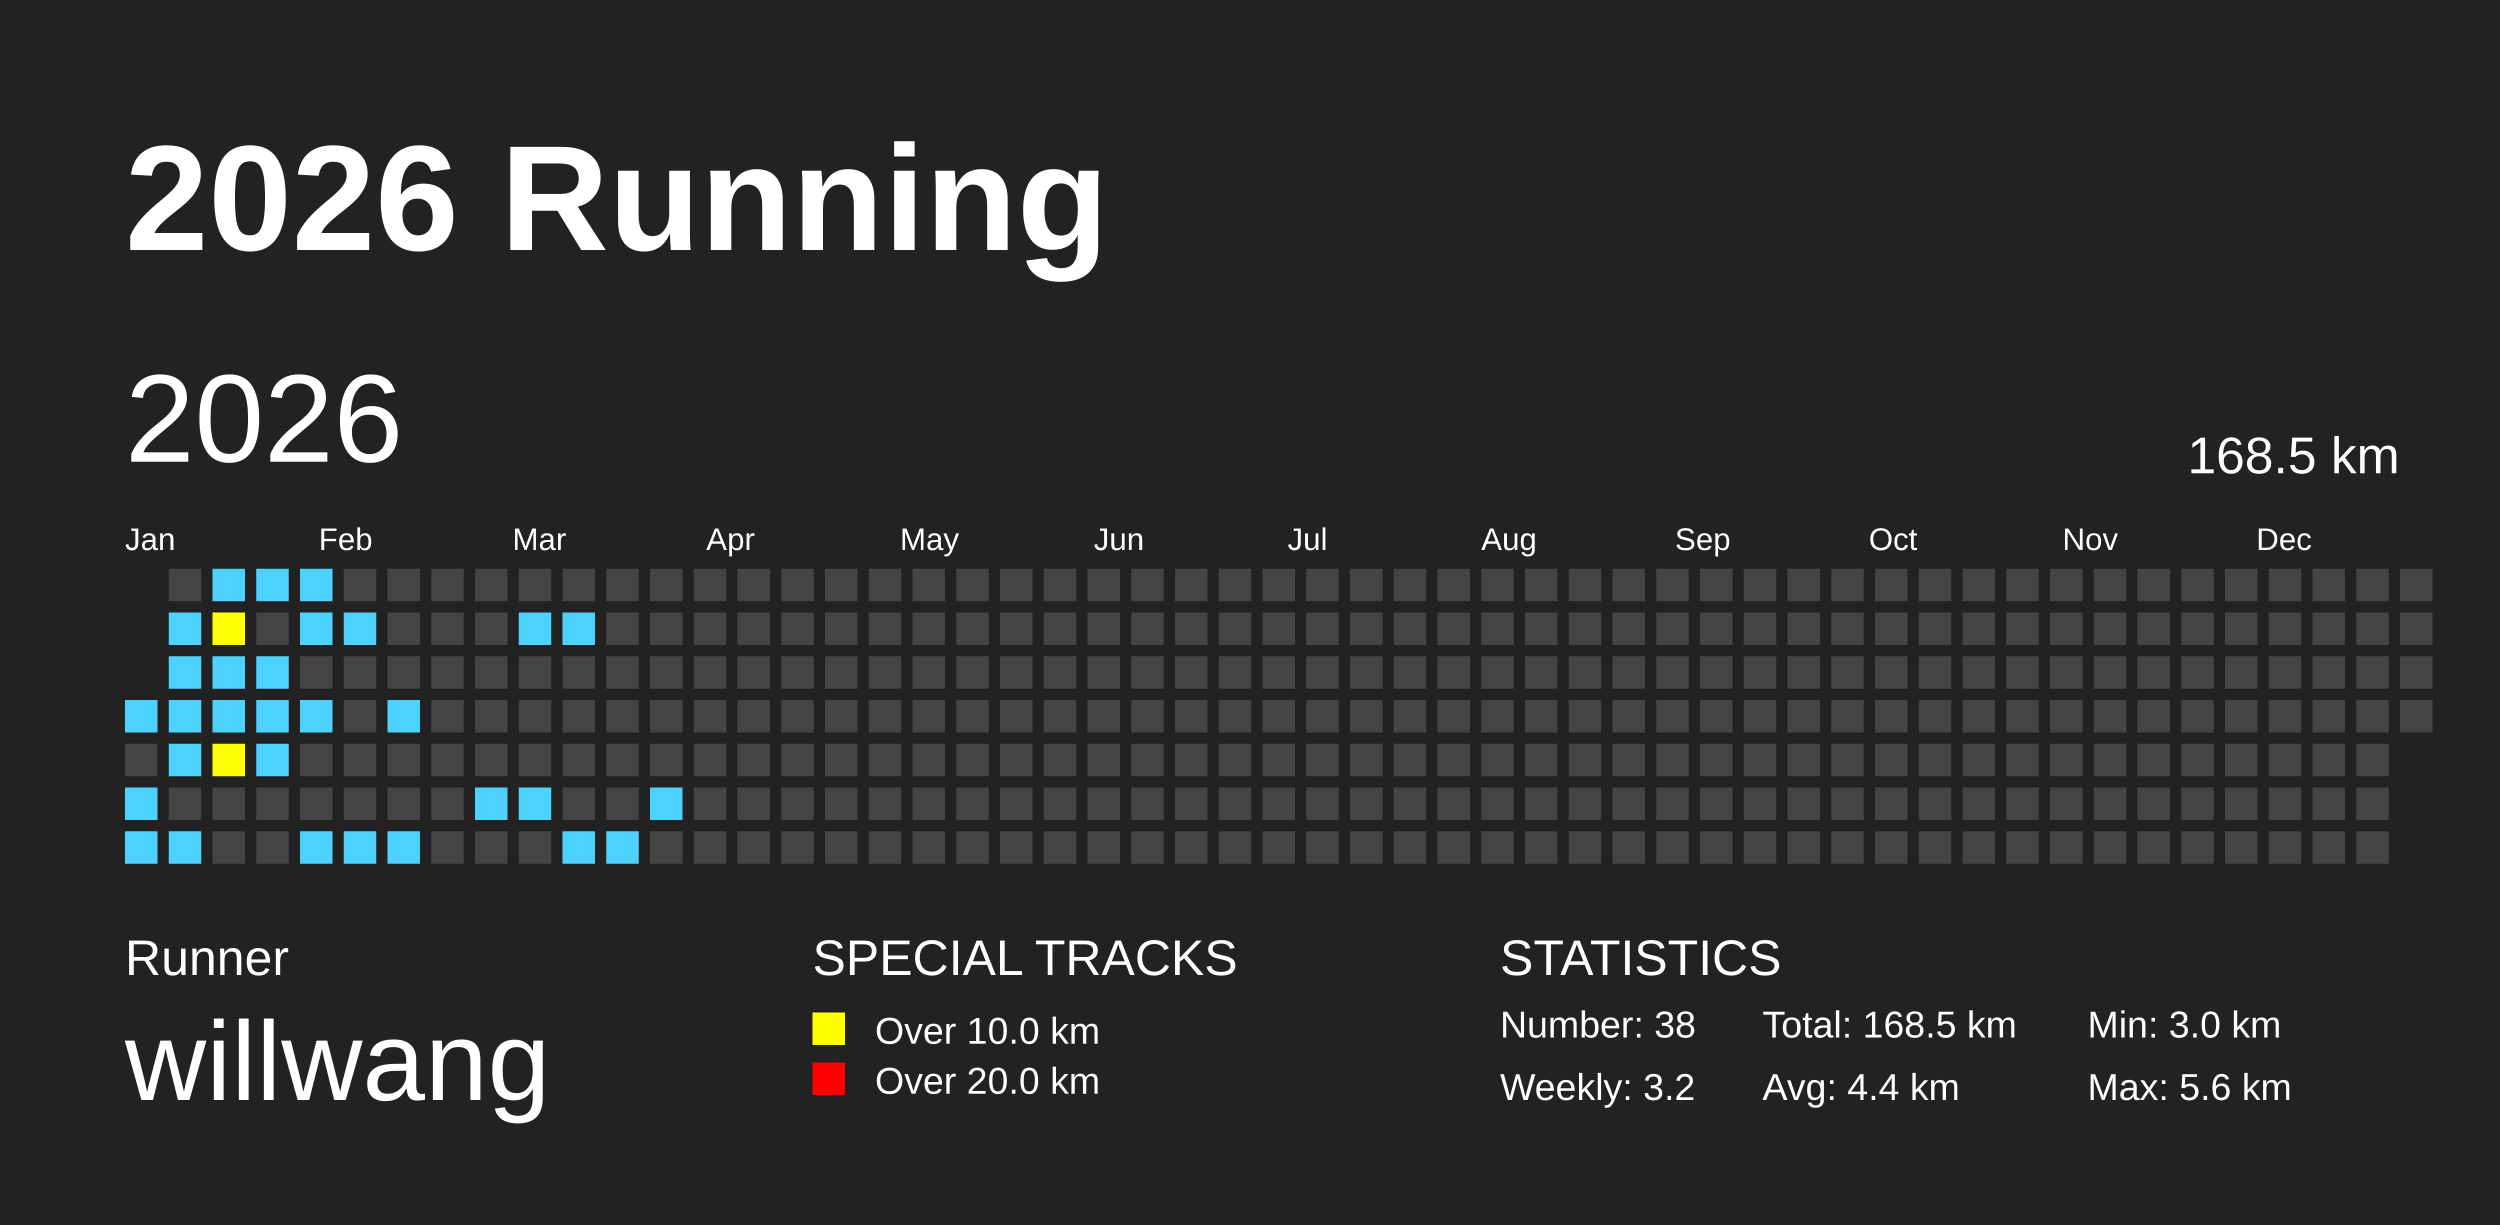
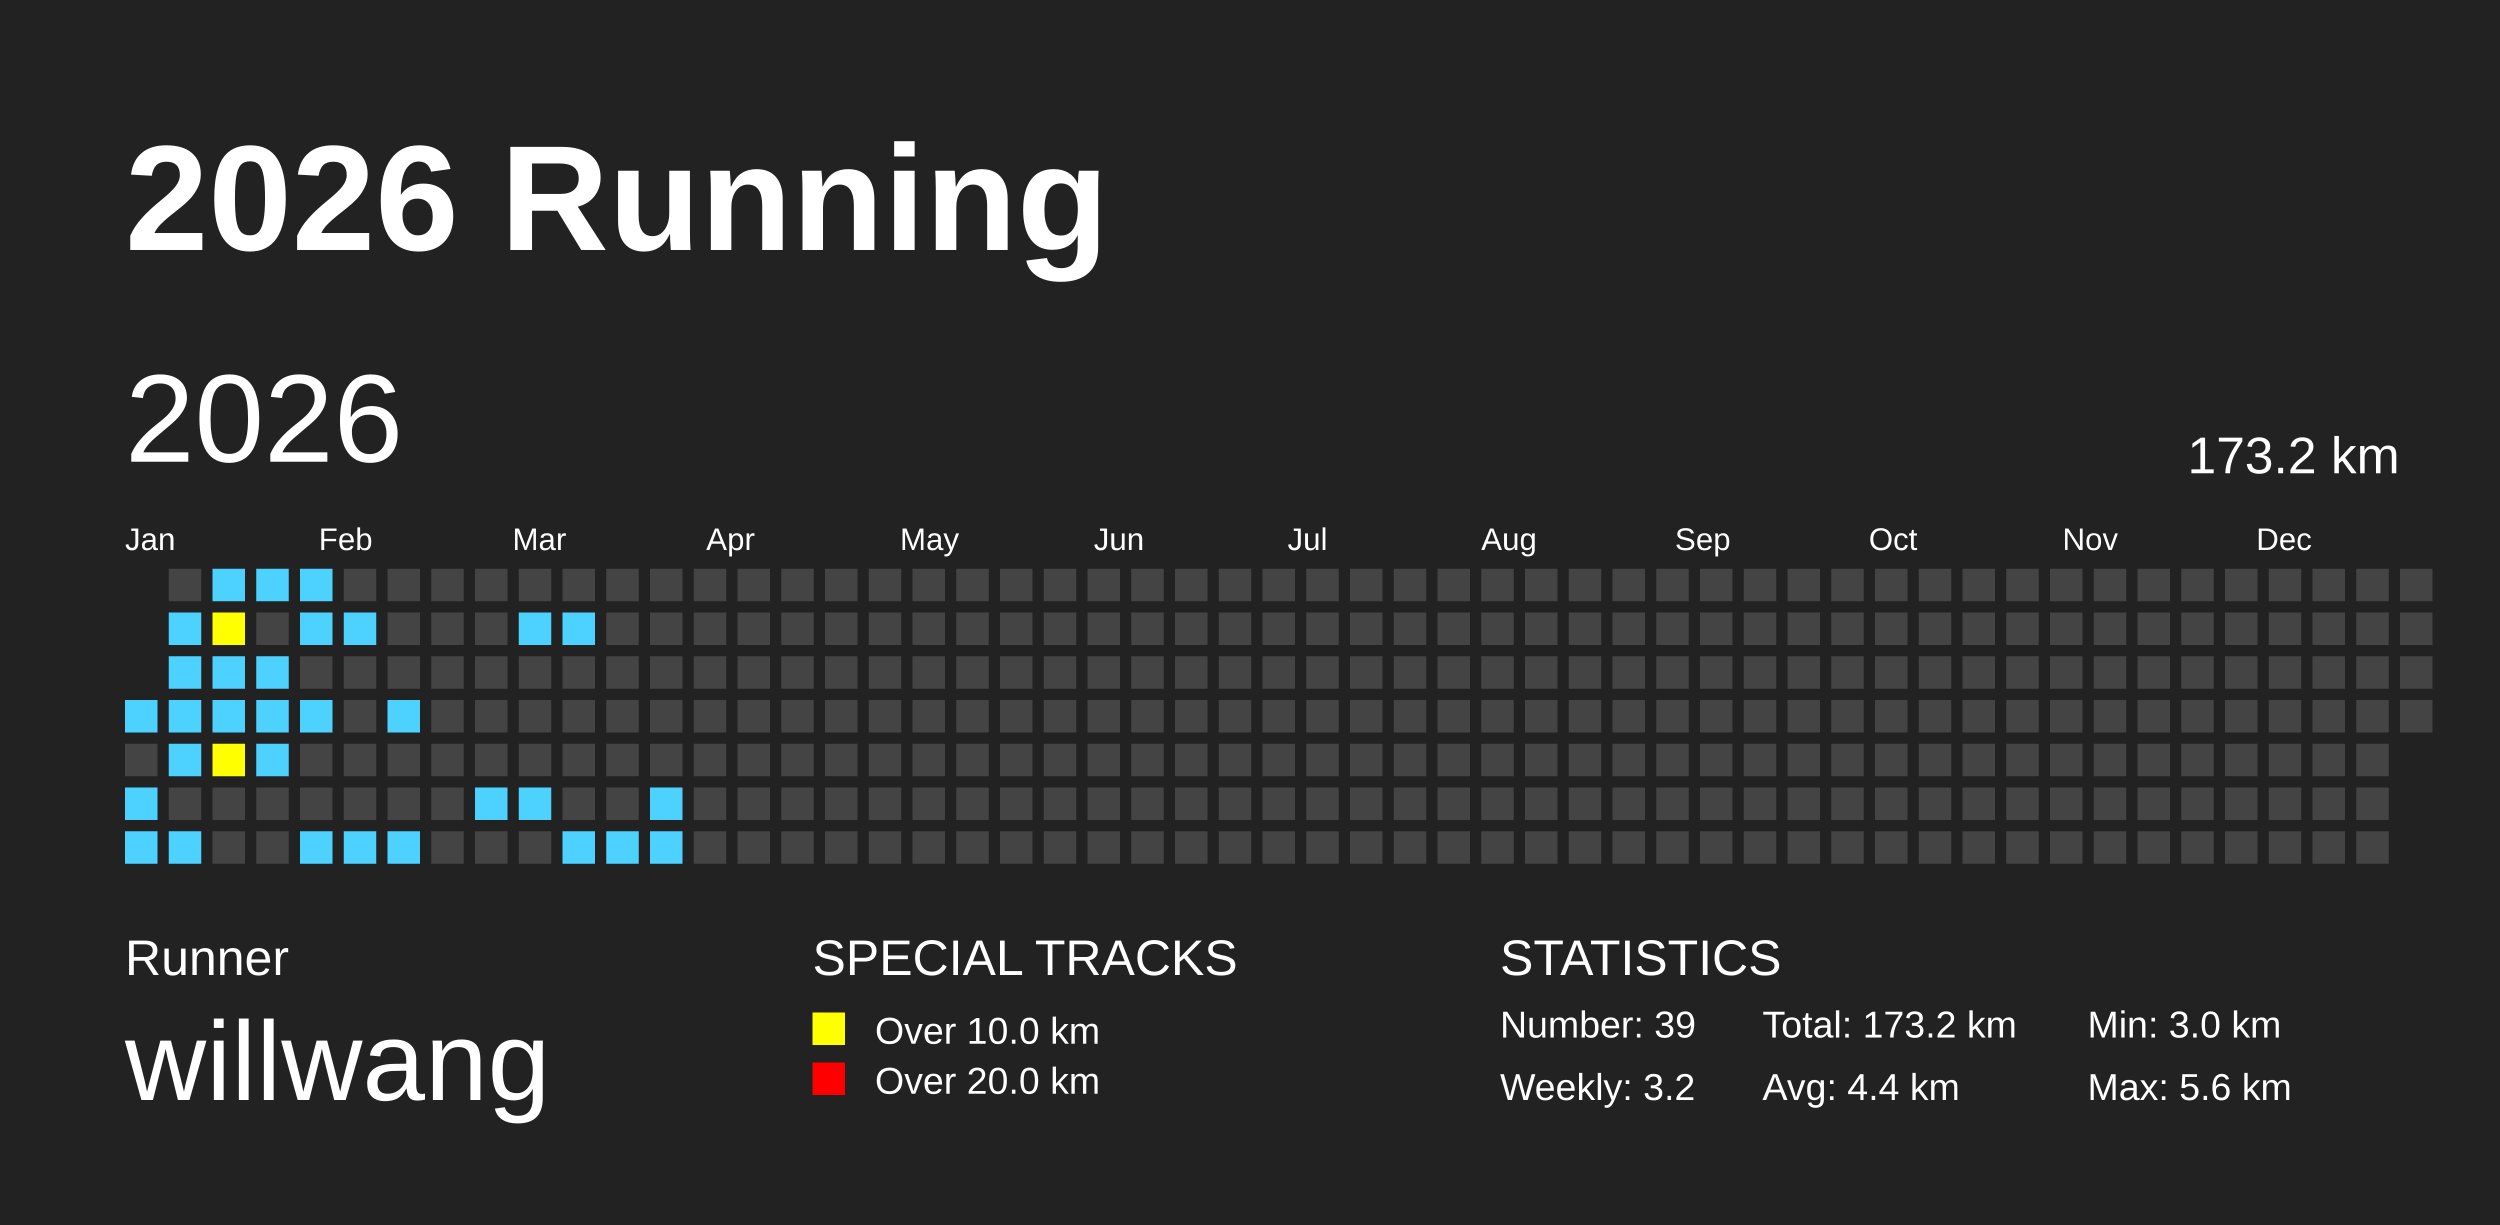
<svg xmlns="http://www.w3.org/2000/svg" baseProfile="full" height="98mm" version="1.1" viewBox="0,0,200,98" width="200mm">
  <defs />
  <rect fill="#222222" height="98" width="200" x="0" y="0" />
  <text fill="#FFFFFF" style="font-size:12px; font-family:Arial; font-weight:bold;" x="10" y="20">2026 Running</text>
  <text fill="#FFFFFF" style="font-size:4px; font-family:Arial" x="10" y="78">Runner</text>
  <text fill="#FFFFFF" style="font-size:9px; font-family:Arial" x="10" y="88">willwang</text>
  <text fill="#FFFFFF" style="font-size:4px; font-family:Arial" x="65" y="78">SPECIAL TRACKS</text>
  <rect fill="yellow" height="2.6" width="2.6" x="65" y="81" />
  <text fill="#FFFFFF" style="font-size:3px; font-family:Arial" x="70" y="83.5">Over 10.0 km</text>
  <rect fill="red" height="2.6" width="2.6" x="65" y="85" />
  <text fill="#FFFFFF" style="font-size:3px; font-family:Arial" x="70" y="87.5">Over 20.0 km</text>
  <text fill="#FFFFFF" style="font-size:4px; font-family:Arial" x="120" y="78">STATISTICS</text>
-   <text fill="#FFFFFF" style="font-size:3px; font-family:Arial" x="120" y="83">Number: 38</text>
+   <text fill="#FFFFFF" style="font-size:3px; font-family:Arial" x="120" y="83">Number: 39</text>
  <text fill="#FFFFFF" style="font-size:3px; font-family:Arial" x="120" y="88">Weekly: 3.2</text>
-   <text fill="#FFFFFF" style="font-size:3px; font-family:Arial" x="141" y="83">Total: 168.5 km</text>
+   <text fill="#FFFFFF" style="font-size:3px; font-family:Arial" x="141" y="83">Total: 173.2 km</text>
  <text fill="#FFFFFF" style="font-size:3px; font-family:Arial" x="141" y="88">Avg: 4.4 km</text>
  <text fill="#FFFFFF" style="font-size:3px; font-family:Arial" x="167" y="83">Min: 3.0 km</text>
  <text fill="#FFFFFF" style="font-size:3px; font-family:Arial" x="167" y="88">Max: 5.6 km</text>
  <text dominant-baseline="hanging" fill="#FFFFFF" style="font-size:10.0px; font-family:Arial;" x="10" y="30">2026</text>
-   <text dominant-baseline="hanging" fill="#FFFFFF" style="font-size:4.125px; font-family:Arial;" x="175" y="35">168.5 km</text>
+   <text dominant-baseline="hanging" fill="#FFFFFF" style="font-size:4.125px; font-family:Arial;" x="175" y="35">173.2 km</text>
  <text fill="#FFFFFF" style="font-size:2.5px; font-family:Arial" x="10.0" y="44">Jan</text>
  <text fill="#FFFFFF" style="font-size:2.5px; font-family:Arial" x="25.5" y="44">Feb</text>
  <text fill="#FFFFFF" style="font-size:2.5px; font-family:Arial" x="41.0" y="44">Mar</text>
  <text fill="#FFFFFF" style="font-size:2.5px; font-family:Arial" x="56.5" y="44">Apr</text>
  <text fill="#FFFFFF" style="font-size:2.5px; font-family:Arial" x="72.0" y="44">May</text>
  <text fill="#FFFFFF" style="font-size:2.5px; font-family:Arial" x="87.5" y="44">Jun</text>
  <text fill="#FFFFFF" style="font-size:2.5px; font-family:Arial" x="103.0" y="44">Jul</text>
  <text fill="#FFFFFF" style="font-size:2.5px; font-family:Arial" x="118.5" y="44">Aug</text>
  <text fill="#FFFFFF" style="font-size:2.5px; font-family:Arial" x="134.0" y="44">Sep</text>
  <text fill="#FFFFFF" style="font-size:2.5px; font-family:Arial" x="149.5" y="44">Oct</text>
  <text fill="#FFFFFF" style="font-size:2.5px; font-family:Arial" x="165.0" y="44">Nov</text>
  <text fill="#FFFFFF" style="font-size:2.5px; font-family:Arial" x="180.5" y="44">Dec</text>
  <rect fill="#4DD2FF" height="2.6" width="2.6" x="10.0" y="56.0" />
  <rect fill="#444444" height="2.6" width="2.6" x="10.0" y="59.5" />
  <rect fill="#4DD2FF" height="2.6" width="2.6" x="10.0" y="63.0" />
  <rect fill="#4DD2FF" height="2.6" width="2.6" x="10.0" y="66.5" />
  <rect fill="#444444" height="2.6" width="2.6" x="13.5" y="45.5" />
  <rect fill="#4DD2FF" height="2.6" width="2.6" x="13.5" y="49.0" />
  <rect fill="#4DD2FF" height="2.6" width="2.6" x="13.5" y="52.5" />
  <rect fill="#4DD2FF" height="2.6" width="2.6" x="13.5" y="56.0" />
  <rect fill="#4DD2FF" height="2.6" width="2.6" x="13.5" y="59.5" />
  <rect fill="#444444" height="2.6" width="2.6" x="13.5" y="63.0" />
  <rect fill="#4DD2FF" height="2.6" width="2.6" x="13.5" y="66.5" />
  <rect fill="#4DD2FF" height="2.6" width="2.6" x="17.0" y="45.5" />
  <rect fill="yellow" height="2.6" width="2.6" x="17.0" y="49.0" />
  <rect fill="#4DD2FF" height="2.6" width="2.6" x="17.0" y="52.5" />
  <rect fill="#4DD2FF" height="2.6" width="2.6" x="17.0" y="56.0" />
  <rect fill="yellow" height="2.6" width="2.6" x="17.0" y="59.5" />
  <rect fill="#444444" height="2.6" width="2.6" x="17.0" y="63.0" />
  <rect fill="#444444" height="2.6" width="2.6" x="17.0" y="66.5" />
  <rect fill="#4DD2FF" height="2.6" width="2.6" x="20.5" y="45.5" />
  <rect fill="#444444" height="2.6" width="2.6" x="20.5" y="49.0" />
  <rect fill="#4DD2FF" height="2.6" width="2.6" x="20.5" y="52.5" />
  <rect fill="#4DD2FF" height="2.6" width="2.6" x="20.5" y="56.0" />
  <rect fill="#4DD2FF" height="2.6" width="2.6" x="20.5" y="59.5" />
  <rect fill="#444444" height="2.6" width="2.6" x="20.5" y="63.0" />
  <rect fill="#444444" height="2.6" width="2.6" x="20.5" y="66.5" />
  <rect fill="#4DD2FF" height="2.6" width="2.6" x="24.0" y="45.5" />
  <rect fill="#4DD2FF" height="2.6" width="2.6" x="24.0" y="49.0" />
  <rect fill="#444444" height="2.6" width="2.6" x="24.0" y="52.5" />
  <rect fill="#4DD2FF" height="2.6" width="2.6" x="24.0" y="56.0" />
  <rect fill="#444444" height="2.6" width="2.6" x="24.0" y="59.5" />
  <rect fill="#444444" height="2.6" width="2.6" x="24.0" y="63.0" />
  <rect fill="#4DD2FF" height="2.6" width="2.6" x="24.0" y="66.5" />
  <rect fill="#444444" height="2.6" width="2.6" x="27.5" y="45.5" />
  <rect fill="#4DD2FF" height="2.6" width="2.6" x="27.5" y="49.0" />
  <rect fill="#444444" height="2.6" width="2.6" x="27.5" y="52.5" />
  <rect fill="#444444" height="2.6" width="2.6" x="27.5" y="56.0" />
  <rect fill="#444444" height="2.6" width="2.6" x="27.5" y="59.5" />
  <rect fill="#444444" height="2.6" width="2.6" x="27.5" y="63.0" />
  <rect fill="#4DD2FF" height="2.6" width="2.6" x="27.5" y="66.5" />
  <rect fill="#444444" height="2.6" width="2.6" x="31.0" y="45.5" />
  <rect fill="#444444" height="2.6" width="2.6" x="31.0" y="49.0" />
  <rect fill="#444444" height="2.6" width="2.6" x="31.0" y="52.5" />
  <rect fill="#4DD2FF" height="2.6" width="2.6" x="31.0" y="56.0" />
  <rect fill="#444444" height="2.6" width="2.6" x="31.0" y="59.5" />
  <rect fill="#444444" height="2.6" width="2.6" x="31.0" y="63.0" />
  <rect fill="#4DD2FF" height="2.6" width="2.6" x="31.0" y="66.5" />
  <rect fill="#444444" height="2.6" width="2.6" x="34.5" y="45.5" />
  <rect fill="#444444" height="2.6" width="2.6" x="34.5" y="49.0" />
  <rect fill="#444444" height="2.6" width="2.6" x="34.5" y="52.5" />
  <rect fill="#444444" height="2.6" width="2.6" x="34.5" y="56.0" />
  <rect fill="#444444" height="2.6" width="2.6" x="34.5" y="59.5" />
  <rect fill="#444444" height="2.6" width="2.6" x="34.5" y="63.0" />
  <rect fill="#444444" height="2.6" width="2.6" x="34.5" y="66.5" />
  <rect fill="#444444" height="2.6" width="2.6" x="38.0" y="45.5" />
  <rect fill="#444444" height="2.6" width="2.6" x="38.0" y="49.0" />
  <rect fill="#444444" height="2.6" width="2.6" x="38.0" y="52.5" />
  <rect fill="#444444" height="2.6" width="2.6" x="38.0" y="56.0" />
  <rect fill="#444444" height="2.6" width="2.6" x="38.0" y="59.5" />
  <rect fill="#4DD2FF" height="2.6" width="2.6" x="38.0" y="63.0" />
  <rect fill="#444444" height="2.6" width="2.6" x="38.0" y="66.5" />
  <rect fill="#444444" height="2.6" width="2.6" x="41.5" y="45.5" />
  <rect fill="#4DD2FF" height="2.6" width="2.6" x="41.5" y="49.0" />
  <rect fill="#444444" height="2.6" width="2.6" x="41.5" y="52.5" />
  <rect fill="#444444" height="2.6" width="2.6" x="41.5" y="56.0" />
  <rect fill="#444444" height="2.6" width="2.6" x="41.5" y="59.5" />
  <rect fill="#4DD2FF" height="2.6" width="2.6" x="41.5" y="63.0" />
  <rect fill="#444444" height="2.6" width="2.6" x="41.5" y="66.5" />
  <rect fill="#444444" height="2.6" width="2.6" x="45.0" y="45.5" />
  <rect fill="#4DD2FF" height="2.6" width="2.6" x="45.0" y="49.0" />
  <rect fill="#444444" height="2.6" width="2.6" x="45.0" y="52.5" />
  <rect fill="#444444" height="2.6" width="2.6" x="45.0" y="56.0" />
  <rect fill="#444444" height="2.6" width="2.6" x="45.0" y="59.5" />
  <rect fill="#444444" height="2.6" width="2.6" x="45.0" y="63.0" />
  <rect fill="#4DD2FF" height="2.6" width="2.6" x="45.0" y="66.5" />
  <rect fill="#444444" height="2.6" width="2.6" x="48.5" y="45.5" />
  <rect fill="#444444" height="2.6" width="2.6" x="48.5" y="49.0" />
  <rect fill="#444444" height="2.6" width="2.6" x="48.5" y="52.5" />
  <rect fill="#444444" height="2.6" width="2.6" x="48.5" y="56.0" />
  <rect fill="#444444" height="2.6" width="2.6" x="48.5" y="59.5" />
  <rect fill="#444444" height="2.6" width="2.6" x="48.5" y="63.0" />
  <rect fill="#4DD2FF" height="2.6" width="2.6" x="48.5" y="66.5" />
  <rect fill="#444444" height="2.6" width="2.6" x="52.0" y="45.5" />
  <rect fill="#444444" height="2.6" width="2.6" x="52.0" y="49.0" />
  <rect fill="#444444" height="2.6" width="2.6" x="52.0" y="52.5" />
  <rect fill="#444444" height="2.6" width="2.6" x="52.0" y="56.0" />
  <rect fill="#444444" height="2.6" width="2.6" x="52.0" y="59.5" />
  <rect fill="#4DD2FF" height="2.6" width="2.6" x="52.0" y="63.0" />
-   <rect fill="#444444" height="2.6" width="2.6" x="52.0" y="66.5" />
+   <rect fill="#4DD2FF" height="2.6" width="2.6" x="52.0" y="66.5" />
  <rect fill="#444444" height="2.6" width="2.6" x="55.5" y="45.5" />
  <rect fill="#444444" height="2.6" width="2.6" x="55.5" y="49.0" />
  <rect fill="#444444" height="2.6" width="2.6" x="55.5" y="52.5" />
  <rect fill="#444444" height="2.6" width="2.6" x="55.5" y="56.0" />
  <rect fill="#444444" height="2.6" width="2.6" x="55.5" y="59.5" />
  <rect fill="#444444" height="2.6" width="2.6" x="55.5" y="63.0" />
  <rect fill="#444444" height="2.6" width="2.6" x="55.5" y="66.5" />
  <rect fill="#444444" height="2.6" width="2.6" x="59.0" y="45.5" />
  <rect fill="#444444" height="2.6" width="2.6" x="59.0" y="49.0" />
  <rect fill="#444444" height="2.6" width="2.6" x="59.0" y="52.5" />
  <rect fill="#444444" height="2.6" width="2.6" x="59.0" y="56.0" />
  <rect fill="#444444" height="2.6" width="2.6" x="59.0" y="59.5" />
  <rect fill="#444444" height="2.6" width="2.6" x="59.0" y="63.0" />
  <rect fill="#444444" height="2.6" width="2.6" x="59.0" y="66.5" />
  <rect fill="#444444" height="2.6" width="2.6" x="62.5" y="45.5" />
  <rect fill="#444444" height="2.6" width="2.6" x="62.5" y="49.0" />
  <rect fill="#444444" height="2.6" width="2.6" x="62.5" y="52.5" />
  <rect fill="#444444" height="2.6" width="2.6" x="62.5" y="56.0" />
  <rect fill="#444444" height="2.6" width="2.6" x="62.5" y="59.5" />
  <rect fill="#444444" height="2.6" width="2.6" x="62.5" y="63.0" />
  <rect fill="#444444" height="2.6" width="2.6" x="62.5" y="66.5" />
  <rect fill="#444444" height="2.6" width="2.6" x="66.0" y="45.5" />
  <rect fill="#444444" height="2.6" width="2.6" x="66.0" y="49.0" />
  <rect fill="#444444" height="2.6" width="2.6" x="66.0" y="52.5" />
  <rect fill="#444444" height="2.6" width="2.6" x="66.0" y="56.0" />
  <rect fill="#444444" height="2.6" width="2.6" x="66.0" y="59.5" />
  <rect fill="#444444" height="2.6" width="2.6" x="66.0" y="63.0" />
  <rect fill="#444444" height="2.6" width="2.6" x="66.0" y="66.5" />
  <rect fill="#444444" height="2.6" width="2.6" x="69.5" y="45.5" />
  <rect fill="#444444" height="2.6" width="2.6" x="69.5" y="49.0" />
  <rect fill="#444444" height="2.6" width="2.6" x="69.5" y="52.5" />
  <rect fill="#444444" height="2.6" width="2.6" x="69.5" y="56.0" />
  <rect fill="#444444" height="2.6" width="2.6" x="69.5" y="59.5" />
  <rect fill="#444444" height="2.6" width="2.6" x="69.5" y="63.0" />
  <rect fill="#444444" height="2.6" width="2.6" x="69.5" y="66.5" />
  <rect fill="#444444" height="2.6" width="2.6" x="73.0" y="45.5" />
  <rect fill="#444444" height="2.6" width="2.6" x="73.0" y="49.0" />
  <rect fill="#444444" height="2.6" width="2.6" x="73.0" y="52.5" />
  <rect fill="#444444" height="2.6" width="2.6" x="73.0" y="56.0" />
  <rect fill="#444444" height="2.6" width="2.6" x="73.0" y="59.5" />
  <rect fill="#444444" height="2.6" width="2.6" x="73.0" y="63.0" />
  <rect fill="#444444" height="2.6" width="2.6" x="73.0" y="66.5" />
  <rect fill="#444444" height="2.6" width="2.6" x="76.5" y="45.5" />
  <rect fill="#444444" height="2.6" width="2.6" x="76.5" y="49.0" />
  <rect fill="#444444" height="2.6" width="2.6" x="76.5" y="52.5" />
  <rect fill="#444444" height="2.6" width="2.6" x="76.5" y="56.0" />
  <rect fill="#444444" height="2.6" width="2.6" x="76.5" y="59.5" />
  <rect fill="#444444" height="2.6" width="2.6" x="76.5" y="63.0" />
  <rect fill="#444444" height="2.6" width="2.6" x="76.5" y="66.5" />
  <rect fill="#444444" height="2.6" width="2.6" x="80.0" y="45.5" />
  <rect fill="#444444" height="2.6" width="2.6" x="80.0" y="49.0" />
  <rect fill="#444444" height="2.6" width="2.6" x="80.0" y="52.5" />
  <rect fill="#444444" height="2.6" width="2.6" x="80.0" y="56.0" />
  <rect fill="#444444" height="2.6" width="2.6" x="80.0" y="59.5" />
  <rect fill="#444444" height="2.6" width="2.6" x="80.0" y="63.0" />
  <rect fill="#444444" height="2.6" width="2.6" x="80.0" y="66.5" />
  <rect fill="#444444" height="2.6" width="2.6" x="83.5" y="45.5" />
  <rect fill="#444444" height="2.6" width="2.6" x="83.5" y="49.0" />
  <rect fill="#444444" height="2.6" width="2.6" x="83.5" y="52.5" />
  <rect fill="#444444" height="2.6" width="2.6" x="83.5" y="56.0" />
  <rect fill="#444444" height="2.6" width="2.6" x="83.5" y="59.5" />
  <rect fill="#444444" height="2.6" width="2.6" x="83.5" y="63.0" />
  <rect fill="#444444" height="2.6" width="2.6" x="83.5" y="66.5" />
  <rect fill="#444444" height="2.6" width="2.6" x="87.0" y="45.5" />
  <rect fill="#444444" height="2.6" width="2.6" x="87.0" y="49.0" />
  <rect fill="#444444" height="2.6" width="2.6" x="87.0" y="52.5" />
  <rect fill="#444444" height="2.6" width="2.6" x="87.0" y="56.0" />
  <rect fill="#444444" height="2.6" width="2.6" x="87.0" y="59.5" />
  <rect fill="#444444" height="2.6" width="2.6" x="87.0" y="63.0" />
  <rect fill="#444444" height="2.6" width="2.6" x="87.0" y="66.5" />
  <rect fill="#444444" height="2.6" width="2.6" x="90.5" y="45.5" />
  <rect fill="#444444" height="2.6" width="2.6" x="90.5" y="49.0" />
  <rect fill="#444444" height="2.6" width="2.6" x="90.5" y="52.5" />
  <rect fill="#444444" height="2.6" width="2.6" x="90.5" y="56.0" />
  <rect fill="#444444" height="2.6" width="2.6" x="90.5" y="59.5" />
  <rect fill="#444444" height="2.6" width="2.6" x="90.5" y="63.0" />
  <rect fill="#444444" height="2.6" width="2.6" x="90.5" y="66.5" />
  <rect fill="#444444" height="2.6" width="2.6" x="94.0" y="45.5" />
  <rect fill="#444444" height="2.6" width="2.6" x="94.0" y="49.0" />
  <rect fill="#444444" height="2.6" width="2.6" x="94.0" y="52.5" />
  <rect fill="#444444" height="2.6" width="2.6" x="94.0" y="56.0" />
  <rect fill="#444444" height="2.6" width="2.6" x="94.0" y="59.5" />
  <rect fill="#444444" height="2.6" width="2.6" x="94.0" y="63.0" />
  <rect fill="#444444" height="2.6" width="2.6" x="94.0" y="66.5" />
  <rect fill="#444444" height="2.6" width="2.6" x="97.5" y="45.5" />
  <rect fill="#444444" height="2.6" width="2.6" x="97.5" y="49.0" />
  <rect fill="#444444" height="2.6" width="2.6" x="97.5" y="52.5" />
  <rect fill="#444444" height="2.6" width="2.6" x="97.5" y="56.0" />
  <rect fill="#444444" height="2.6" width="2.6" x="97.5" y="59.5" />
  <rect fill="#444444" height="2.6" width="2.6" x="97.5" y="63.0" />
  <rect fill="#444444" height="2.6" width="2.6" x="97.5" y="66.5" />
  <rect fill="#444444" height="2.6" width="2.6" x="101.0" y="45.5" />
  <rect fill="#444444" height="2.6" width="2.6" x="101.0" y="49.0" />
  <rect fill="#444444" height="2.6" width="2.6" x="101.0" y="52.5" />
  <rect fill="#444444" height="2.6" width="2.6" x="101.0" y="56.0" />
  <rect fill="#444444" height="2.6" width="2.6" x="101.0" y="59.5" />
  <rect fill="#444444" height="2.6" width="2.6" x="101.0" y="63.0" />
  <rect fill="#444444" height="2.6" width="2.6" x="101.0" y="66.5" />
  <rect fill="#444444" height="2.6" width="2.6" x="104.5" y="45.5" />
  <rect fill="#444444" height="2.6" width="2.6" x="104.5" y="49.0" />
  <rect fill="#444444" height="2.6" width="2.6" x="104.5" y="52.5" />
  <rect fill="#444444" height="2.6" width="2.6" x="104.5" y="56.0" />
  <rect fill="#444444" height="2.6" width="2.6" x="104.5" y="59.5" />
  <rect fill="#444444" height="2.6" width="2.6" x="104.5" y="63.0" />
  <rect fill="#444444" height="2.6" width="2.6" x="104.5" y="66.5" />
  <rect fill="#444444" height="2.6" width="2.6" x="108.0" y="45.5" />
  <rect fill="#444444" height="2.6" width="2.6" x="108.0" y="49.0" />
  <rect fill="#444444" height="2.6" width="2.6" x="108.0" y="52.5" />
  <rect fill="#444444" height="2.6" width="2.6" x="108.0" y="56.0" />
  <rect fill="#444444" height="2.6" width="2.6" x="108.0" y="59.5" />
  <rect fill="#444444" height="2.6" width="2.6" x="108.0" y="63.0" />
  <rect fill="#444444" height="2.6" width="2.6" x="108.0" y="66.5" />
  <rect fill="#444444" height="2.6" width="2.6" x="111.5" y="45.5" />
  <rect fill="#444444" height="2.6" width="2.6" x="111.5" y="49.0" />
  <rect fill="#444444" height="2.6" width="2.6" x="111.5" y="52.5" />
  <rect fill="#444444" height="2.6" width="2.6" x="111.5" y="56.0" />
  <rect fill="#444444" height="2.6" width="2.6" x="111.5" y="59.5" />
  <rect fill="#444444" height="2.6" width="2.6" x="111.5" y="63.0" />
  <rect fill="#444444" height="2.6" width="2.6" x="111.5" y="66.5" />
  <rect fill="#444444" height="2.6" width="2.6" x="115.0" y="45.5" />
  <rect fill="#444444" height="2.6" width="2.6" x="115.0" y="49.0" />
  <rect fill="#444444" height="2.6" width="2.6" x="115.0" y="52.5" />
  <rect fill="#444444" height="2.6" width="2.6" x="115.0" y="56.0" />
  <rect fill="#444444" height="2.6" width="2.6" x="115.0" y="59.5" />
  <rect fill="#444444" height="2.6" width="2.6" x="115.0" y="63.0" />
  <rect fill="#444444" height="2.6" width="2.6" x="115.0" y="66.5" />
  <rect fill="#444444" height="2.6" width="2.6" x="118.5" y="45.5" />
  <rect fill="#444444" height="2.6" width="2.6" x="118.5" y="49.0" />
  <rect fill="#444444" height="2.6" width="2.6" x="118.5" y="52.5" />
  <rect fill="#444444" height="2.6" width="2.6" x="118.5" y="56.0" />
  <rect fill="#444444" height="2.6" width="2.6" x="118.5" y="59.5" />
  <rect fill="#444444" height="2.6" width="2.6" x="118.5" y="63.0" />
  <rect fill="#444444" height="2.6" width="2.6" x="118.5" y="66.5" />
  <rect fill="#444444" height="2.6" width="2.6" x="122.0" y="45.5" />
  <rect fill="#444444" height="2.6" width="2.6" x="122.0" y="49.0" />
  <rect fill="#444444" height="2.6" width="2.6" x="122.0" y="52.5" />
  <rect fill="#444444" height="2.6" width="2.6" x="122.0" y="56.0" />
  <rect fill="#444444" height="2.6" width="2.6" x="122.0" y="59.5" />
  <rect fill="#444444" height="2.6" width="2.6" x="122.0" y="63.0" />
  <rect fill="#444444" height="2.6" width="2.6" x="122.0" y="66.5" />
  <rect fill="#444444" height="2.6" width="2.6" x="125.5" y="45.5" />
  <rect fill="#444444" height="2.6" width="2.6" x="125.5" y="49.0" />
  <rect fill="#444444" height="2.6" width="2.6" x="125.5" y="52.5" />
  <rect fill="#444444" height="2.6" width="2.6" x="125.5" y="56.0" />
  <rect fill="#444444" height="2.6" width="2.6" x="125.5" y="59.5" />
  <rect fill="#444444" height="2.6" width="2.6" x="125.5" y="63.0" />
  <rect fill="#444444" height="2.6" width="2.6" x="125.5" y="66.5" />
  <rect fill="#444444" height="2.6" width="2.6" x="129.0" y="45.5" />
  <rect fill="#444444" height="2.6" width="2.6" x="129.0" y="49.0" />
  <rect fill="#444444" height="2.6" width="2.6" x="129.0" y="52.5" />
  <rect fill="#444444" height="2.6" width="2.6" x="129.0" y="56.0" />
  <rect fill="#444444" height="2.6" width="2.6" x="129.0" y="59.5" />
  <rect fill="#444444" height="2.6" width="2.6" x="129.0" y="63.0" />
  <rect fill="#444444" height="2.6" width="2.6" x="129.0" y="66.5" />
  <rect fill="#444444" height="2.6" width="2.6" x="132.5" y="45.5" />
  <rect fill="#444444" height="2.6" width="2.6" x="132.5" y="49.0" />
  <rect fill="#444444" height="2.6" width="2.6" x="132.5" y="52.5" />
  <rect fill="#444444" height="2.6" width="2.6" x="132.5" y="56.0" />
  <rect fill="#444444" height="2.6" width="2.6" x="132.5" y="59.5" />
  <rect fill="#444444" height="2.6" width="2.6" x="132.5" y="63.0" />
  <rect fill="#444444" height="2.6" width="2.6" x="132.5" y="66.5" />
  <rect fill="#444444" height="2.6" width="2.6" x="136.0" y="45.5" />
  <rect fill="#444444" height="2.6" width="2.6" x="136.0" y="49.0" />
  <rect fill="#444444" height="2.6" width="2.6" x="136.0" y="52.5" />
  <rect fill="#444444" height="2.6" width="2.6" x="136.0" y="56.0" />
  <rect fill="#444444" height="2.6" width="2.6" x="136.0" y="59.5" />
  <rect fill="#444444" height="2.6" width="2.6" x="136.0" y="63.0" />
  <rect fill="#444444" height="2.6" width="2.6" x="136.0" y="66.5" />
  <rect fill="#444444" height="2.6" width="2.6" x="139.5" y="45.5" />
  <rect fill="#444444" height="2.6" width="2.6" x="139.5" y="49.0" />
  <rect fill="#444444" height="2.6" width="2.6" x="139.5" y="52.5" />
  <rect fill="#444444" height="2.6" width="2.6" x="139.5" y="56.0" />
  <rect fill="#444444" height="2.6" width="2.6" x="139.5" y="59.5" />
  <rect fill="#444444" height="2.6" width="2.6" x="139.5" y="63.0" />
  <rect fill="#444444" height="2.6" width="2.6" x="139.5" y="66.5" />
  <rect fill="#444444" height="2.6" width="2.6" x="143.0" y="45.5" />
  <rect fill="#444444" height="2.6" width="2.6" x="143.0" y="49.0" />
  <rect fill="#444444" height="2.6" width="2.6" x="143.0" y="52.5" />
  <rect fill="#444444" height="2.6" width="2.6" x="143.0" y="56.0" />
  <rect fill="#444444" height="2.6" width="2.6" x="143.0" y="59.5" />
  <rect fill="#444444" height="2.6" width="2.6" x="143.0" y="63.0" />
  <rect fill="#444444" height="2.6" width="2.6" x="143.0" y="66.5" />
  <rect fill="#444444" height="2.6" width="2.6" x="146.5" y="45.5" />
  <rect fill="#444444" height="2.6" width="2.6" x="146.5" y="49.0" />
  <rect fill="#444444" height="2.6" width="2.6" x="146.5" y="52.5" />
  <rect fill="#444444" height="2.6" width="2.6" x="146.5" y="56.0" />
  <rect fill="#444444" height="2.6" width="2.6" x="146.5" y="59.5" />
  <rect fill="#444444" height="2.6" width="2.6" x="146.5" y="63.0" />
  <rect fill="#444444" height="2.6" width="2.6" x="146.5" y="66.5" />
  <rect fill="#444444" height="2.6" width="2.6" x="150.0" y="45.5" />
  <rect fill="#444444" height="2.6" width="2.6" x="150.0" y="49.0" />
  <rect fill="#444444" height="2.6" width="2.6" x="150.0" y="52.5" />
  <rect fill="#444444" height="2.6" width="2.6" x="150.0" y="56.0" />
  <rect fill="#444444" height="2.6" width="2.6" x="150.0" y="59.5" />
  <rect fill="#444444" height="2.6" width="2.6" x="150.0" y="63.0" />
  <rect fill="#444444" height="2.6" width="2.6" x="150.0" y="66.5" />
  <rect fill="#444444" height="2.6" width="2.6" x="153.5" y="45.5" />
  <rect fill="#444444" height="2.6" width="2.6" x="153.5" y="49.0" />
  <rect fill="#444444" height="2.6" width="2.6" x="153.5" y="52.5" />
  <rect fill="#444444" height="2.6" width="2.6" x="153.5" y="56.0" />
  <rect fill="#444444" height="2.6" width="2.6" x="153.5" y="59.5" />
  <rect fill="#444444" height="2.6" width="2.6" x="153.5" y="63.0" />
  <rect fill="#444444" height="2.6" width="2.6" x="153.5" y="66.5" />
  <rect fill="#444444" height="2.6" width="2.6" x="157.0" y="45.5" />
  <rect fill="#444444" height="2.6" width="2.6" x="157.0" y="49.0" />
  <rect fill="#444444" height="2.6" width="2.6" x="157.0" y="52.5" />
  <rect fill="#444444" height="2.6" width="2.6" x="157.0" y="56.0" />
  <rect fill="#444444" height="2.6" width="2.6" x="157.0" y="59.5" />
  <rect fill="#444444" height="2.6" width="2.6" x="157.0" y="63.0" />
  <rect fill="#444444" height="2.6" width="2.6" x="157.0" y="66.5" />
  <rect fill="#444444" height="2.6" width="2.6" x="160.5" y="45.5" />
  <rect fill="#444444" height="2.6" width="2.6" x="160.5" y="49.0" />
  <rect fill="#444444" height="2.6" width="2.6" x="160.5" y="52.5" />
  <rect fill="#444444" height="2.6" width="2.6" x="160.5" y="56.0" />
  <rect fill="#444444" height="2.6" width="2.6" x="160.5" y="59.5" />
  <rect fill="#444444" height="2.6" width="2.6" x="160.5" y="63.0" />
  <rect fill="#444444" height="2.6" width="2.6" x="160.5" y="66.5" />
  <rect fill="#444444" height="2.6" width="2.6" x="164.0" y="45.5" />
  <rect fill="#444444" height="2.6" width="2.6" x="164.0" y="49.0" />
  <rect fill="#444444" height="2.6" width="2.6" x="164.0" y="52.5" />
  <rect fill="#444444" height="2.6" width="2.6" x="164.0" y="56.0" />
  <rect fill="#444444" height="2.6" width="2.6" x="164.0" y="59.5" />
  <rect fill="#444444" height="2.6" width="2.6" x="164.0" y="63.0" />
  <rect fill="#444444" height="2.6" width="2.6" x="164.0" y="66.5" />
  <rect fill="#444444" height="2.6" width="2.6" x="167.5" y="45.5" />
  <rect fill="#444444" height="2.6" width="2.6" x="167.5" y="49.0" />
  <rect fill="#444444" height="2.6" width="2.6" x="167.5" y="52.5" />
  <rect fill="#444444" height="2.6" width="2.6" x="167.5" y="56.0" />
  <rect fill="#444444" height="2.6" width="2.6" x="167.5" y="59.5" />
  <rect fill="#444444" height="2.6" width="2.6" x="167.5" y="63.0" />
  <rect fill="#444444" height="2.6" width="2.6" x="167.5" y="66.5" />
  <rect fill="#444444" height="2.6" width="2.6" x="171.0" y="45.5" />
  <rect fill="#444444" height="2.6" width="2.6" x="171.0" y="49.0" />
  <rect fill="#444444" height="2.6" width="2.6" x="171.0" y="52.5" />
  <rect fill="#444444" height="2.6" width="2.6" x="171.0" y="56.0" />
  <rect fill="#444444" height="2.6" width="2.6" x="171.0" y="59.5" />
  <rect fill="#444444" height="2.6" width="2.6" x="171.0" y="63.0" />
  <rect fill="#444444" height="2.6" width="2.6" x="171.0" y="66.5" />
  <rect fill="#444444" height="2.6" width="2.6" x="174.5" y="45.5" />
  <rect fill="#444444" height="2.6" width="2.6" x="174.5" y="49.0" />
  <rect fill="#444444" height="2.6" width="2.6" x="174.5" y="52.5" />
  <rect fill="#444444" height="2.6" width="2.6" x="174.5" y="56.0" />
  <rect fill="#444444" height="2.6" width="2.6" x="174.5" y="59.5" />
  <rect fill="#444444" height="2.6" width="2.6" x="174.5" y="63.0" />
  <rect fill="#444444" height="2.6" width="2.6" x="174.5" y="66.5" />
  <rect fill="#444444" height="2.6" width="2.6" x="178.0" y="45.5" />
  <rect fill="#444444" height="2.6" width="2.6" x="178.0" y="49.0" />
  <rect fill="#444444" height="2.6" width="2.6" x="178.0" y="52.5" />
  <rect fill="#444444" height="2.6" width="2.6" x="178.0" y="56.0" />
  <rect fill="#444444" height="2.6" width="2.6" x="178.0" y="59.5" />
  <rect fill="#444444" height="2.6" width="2.6" x="178.0" y="63.0" />
  <rect fill="#444444" height="2.6" width="2.6" x="178.0" y="66.5" />
  <rect fill="#444444" height="2.6" width="2.6" x="181.5" y="45.5" />
  <rect fill="#444444" height="2.6" width="2.6" x="181.5" y="49.0" />
  <rect fill="#444444" height="2.6" width="2.6" x="181.5" y="52.5" />
  <rect fill="#444444" height="2.6" width="2.6" x="181.5" y="56.0" />
  <rect fill="#444444" height="2.6" width="2.6" x="181.5" y="59.5" />
  <rect fill="#444444" height="2.6" width="2.6" x="181.5" y="63.0" />
  <rect fill="#444444" height="2.6" width="2.6" x="181.5" y="66.5" />
  <rect fill="#444444" height="2.6" width="2.6" x="185.0" y="45.5" />
  <rect fill="#444444" height="2.6" width="2.6" x="185.0" y="49.0" />
  <rect fill="#444444" height="2.6" width="2.6" x="185.0" y="52.5" />
  <rect fill="#444444" height="2.6" width="2.6" x="185.0" y="56.0" />
  <rect fill="#444444" height="2.6" width="2.6" x="185.0" y="59.5" />
  <rect fill="#444444" height="2.6" width="2.6" x="185.0" y="63.0" />
  <rect fill="#444444" height="2.6" width="2.6" x="185.0" y="66.5" />
  <rect fill="#444444" height="2.6" width="2.6" x="188.5" y="45.5" />
  <rect fill="#444444" height="2.6" width="2.6" x="188.5" y="49.0" />
  <rect fill="#444444" height="2.6" width="2.6" x="188.5" y="52.5" />
  <rect fill="#444444" height="2.6" width="2.6" x="188.5" y="56.0" />
  <rect fill="#444444" height="2.6" width="2.6" x="188.5" y="59.5" />
  <rect fill="#444444" height="2.6" width="2.6" x="188.5" y="63.0" />
  <rect fill="#444444" height="2.6" width="2.6" x="188.5" y="66.5" />
  <rect fill="#444444" height="2.6" width="2.6" x="192.0" y="45.5" />
  <rect fill="#444444" height="2.6" width="2.6" x="192.0" y="49.0" />
  <rect fill="#444444" height="2.6" width="2.6" x="192.0" y="52.5" />
  <rect fill="#444444" height="2.6" width="2.6" x="192.0" y="56.0" />
</svg>
